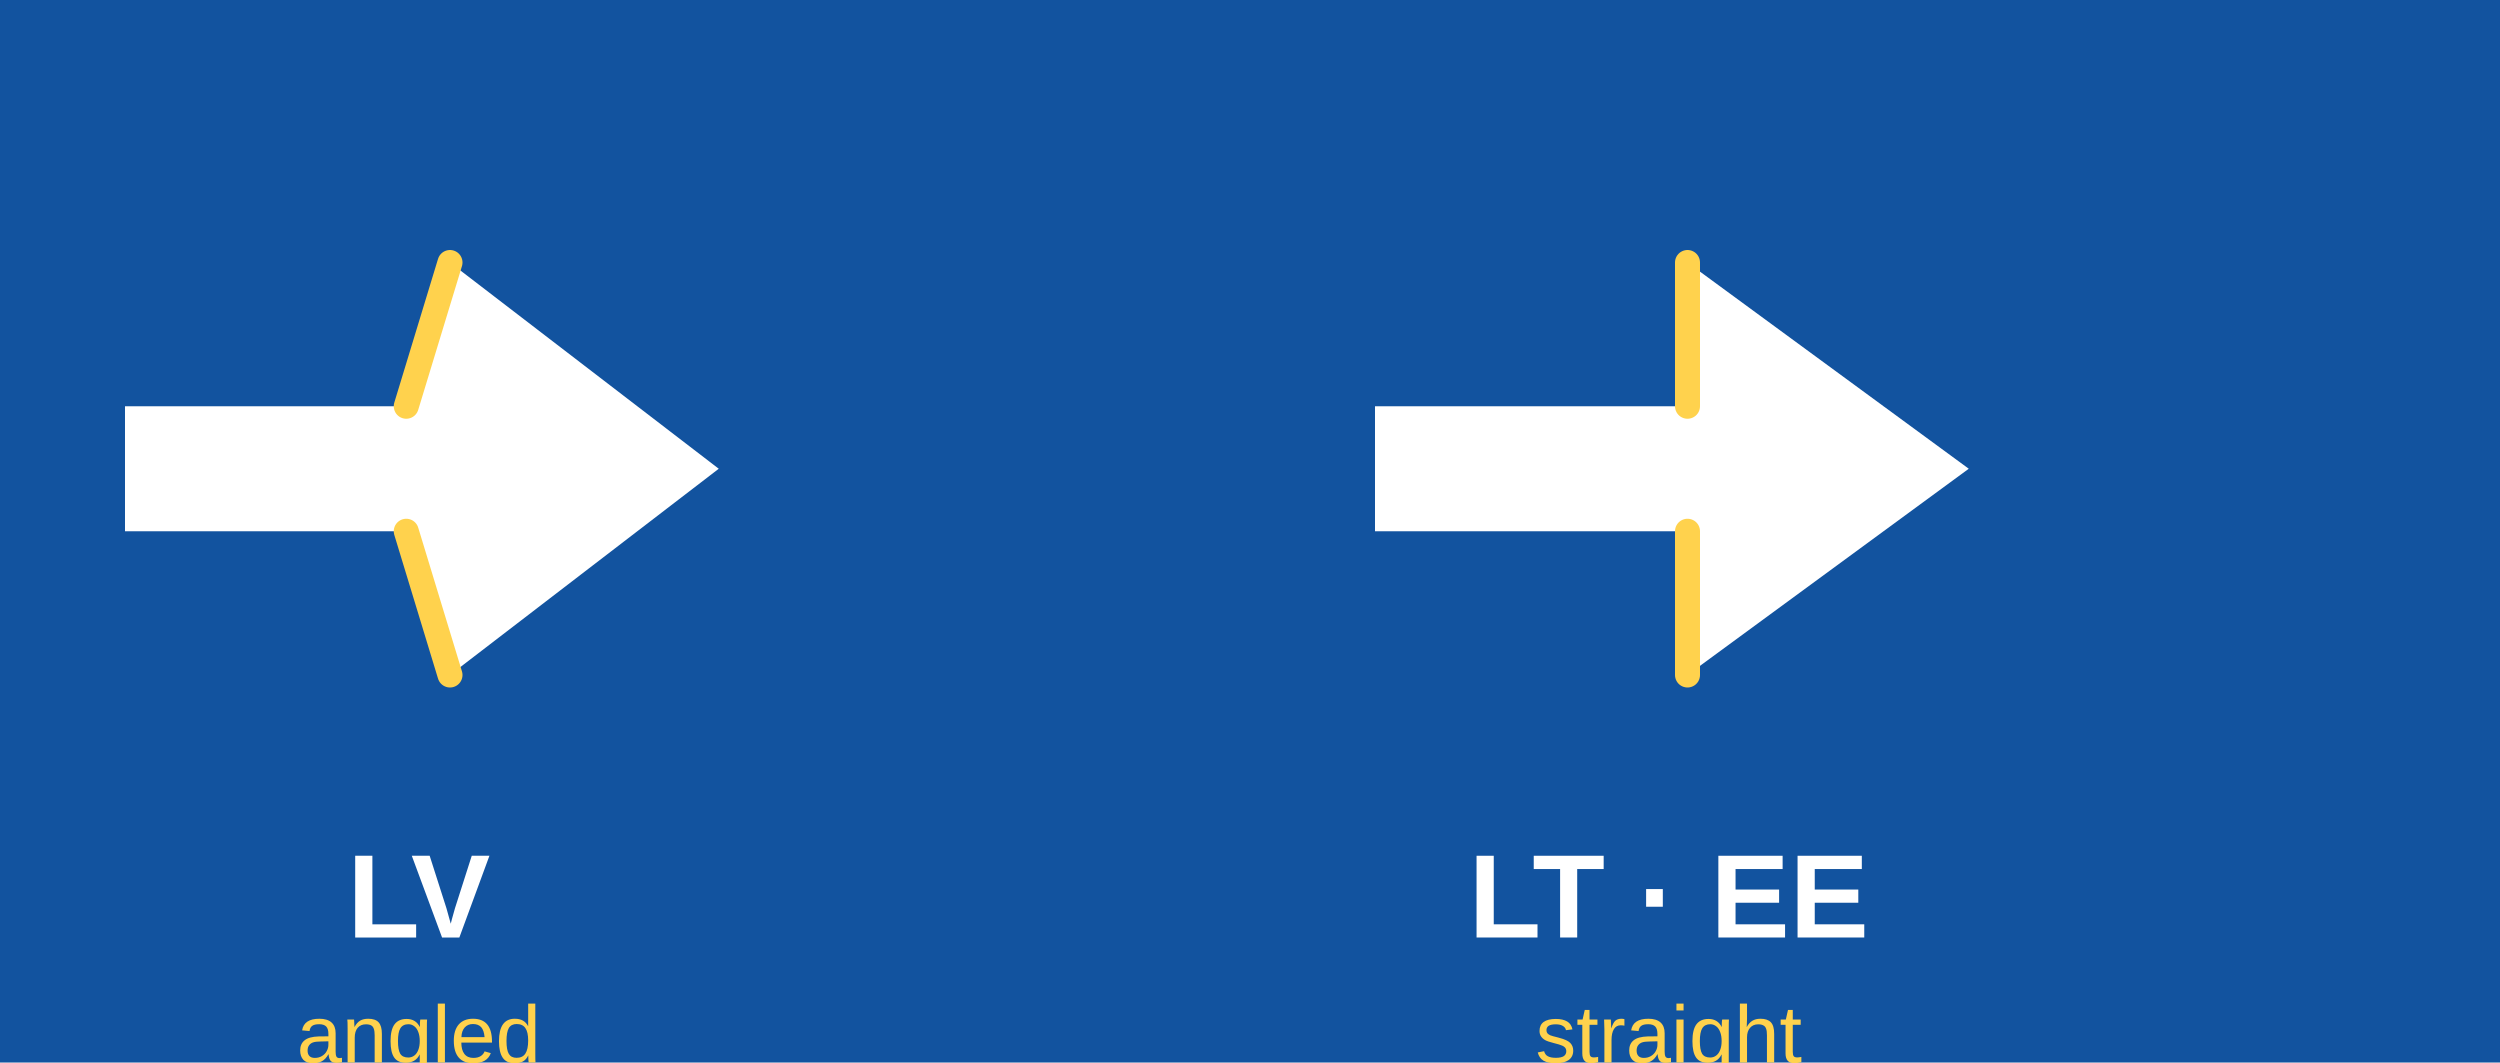
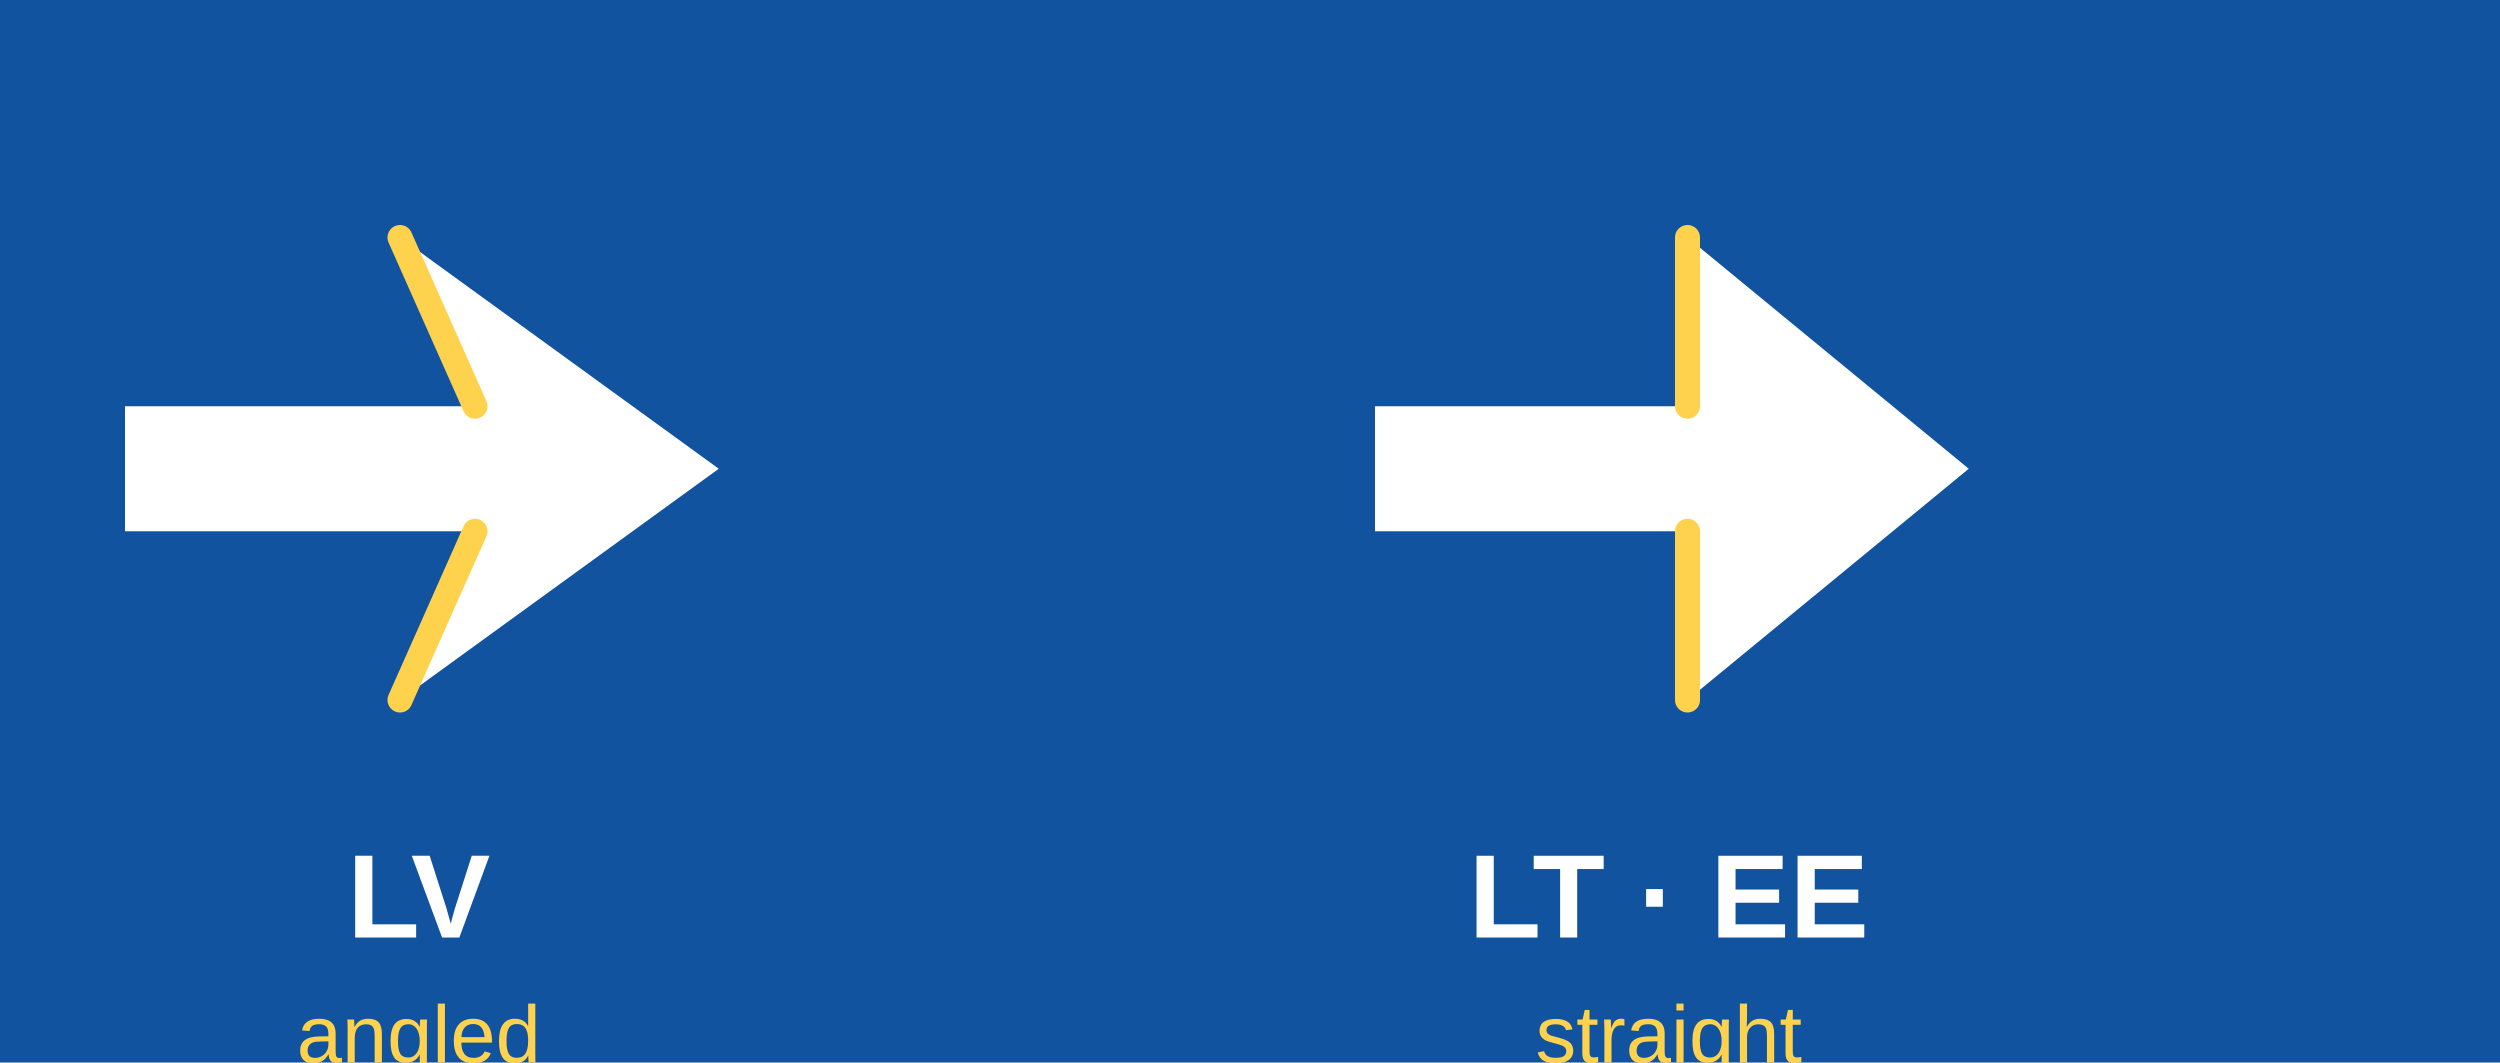
<svg xmlns="http://www.w3.org/2000/svg" viewBox="0 0 400 170" width="400" height="170" role="img" aria-label="Direction sign arrows: Latvia has an angled junction between shaft and barb, Lithuania and Estonia a straight perpendicular one">
  <rect width="400" height="170" fill="#12539f" />
  <g transform="translate(0,10)">
-     <polygon points="20,55 65,55 72,32 115,65 72,98 65,75 20,75" fill="#ffffff" />
-     <path d="M65,55 L72,32 M65,75 L72,98" stroke="#ffd24d" stroke-width="4" stroke-linecap="round" fill="none" />
+     <polygon points="20,55 76,55 64,28 115,65 64,102 76,75 20,75" fill="#ffffff" />
+     <path d="M76,55 L64,28 M76,75 L64,102" stroke="#ffd24d" stroke-width="4" stroke-linecap="round" fill="none" />
    <text x="67" y="140" font-family="Arial, Helvetica, sans-serif" font-size="19" font-weight="bold" fill="#ffffff" text-anchor="middle">LV</text>
    <text x="67" y="160" font-family="Arial, Helvetica, sans-serif" font-size="13" fill="#ffd24d" text-anchor="middle">angled</text>
  </g>
  <g transform="translate(200,10)">
-     <polygon points="20,55 70,55 70,32 115,65 70,98 70,75 20,75" fill="#ffffff" />
-     <path d="M70,55 L70,32 M70,75 L70,98" stroke="#ffd24d" stroke-width="4" stroke-linecap="round" fill="none" />
+     <polygon points="20,55 70,55 70,28 115,65 70,102 70,75 20,75" fill="#ffffff" />
+     <path d="M70,55 L70,28 M70,75 L70,102" stroke="#ffd24d" stroke-width="4" stroke-linecap="round" fill="none" />
    <text x="67" y="140" font-family="Arial, Helvetica, sans-serif" font-size="19" font-weight="bold" fill="#ffffff" text-anchor="middle">LT · EE</text>
    <text x="67" y="160" font-family="Arial, Helvetica, sans-serif" font-size="13" fill="#ffd24d" text-anchor="middle">straight</text>
  </g>
</svg>
